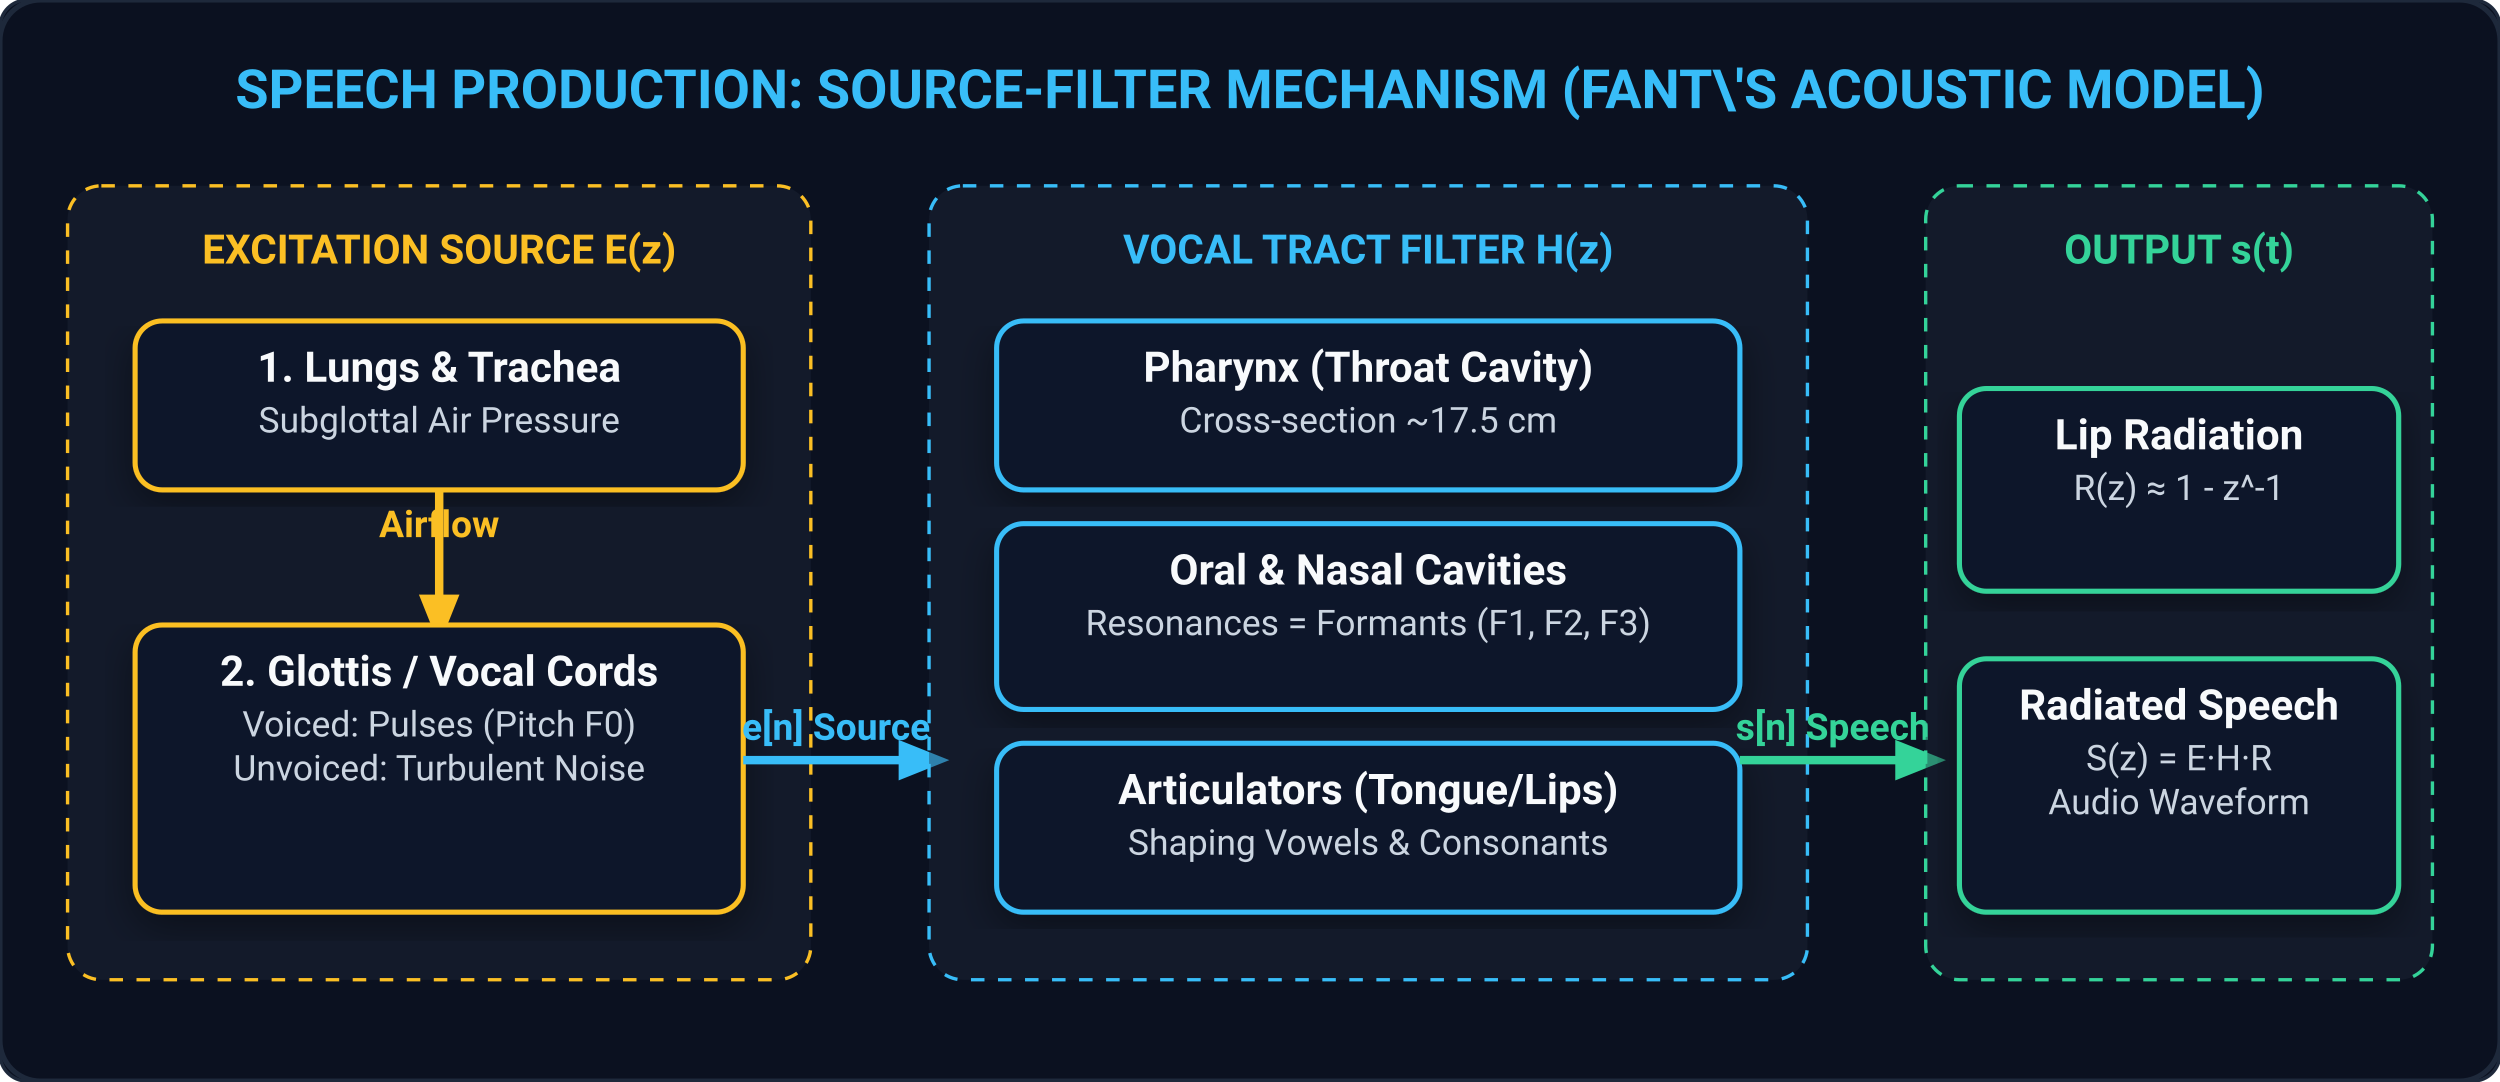
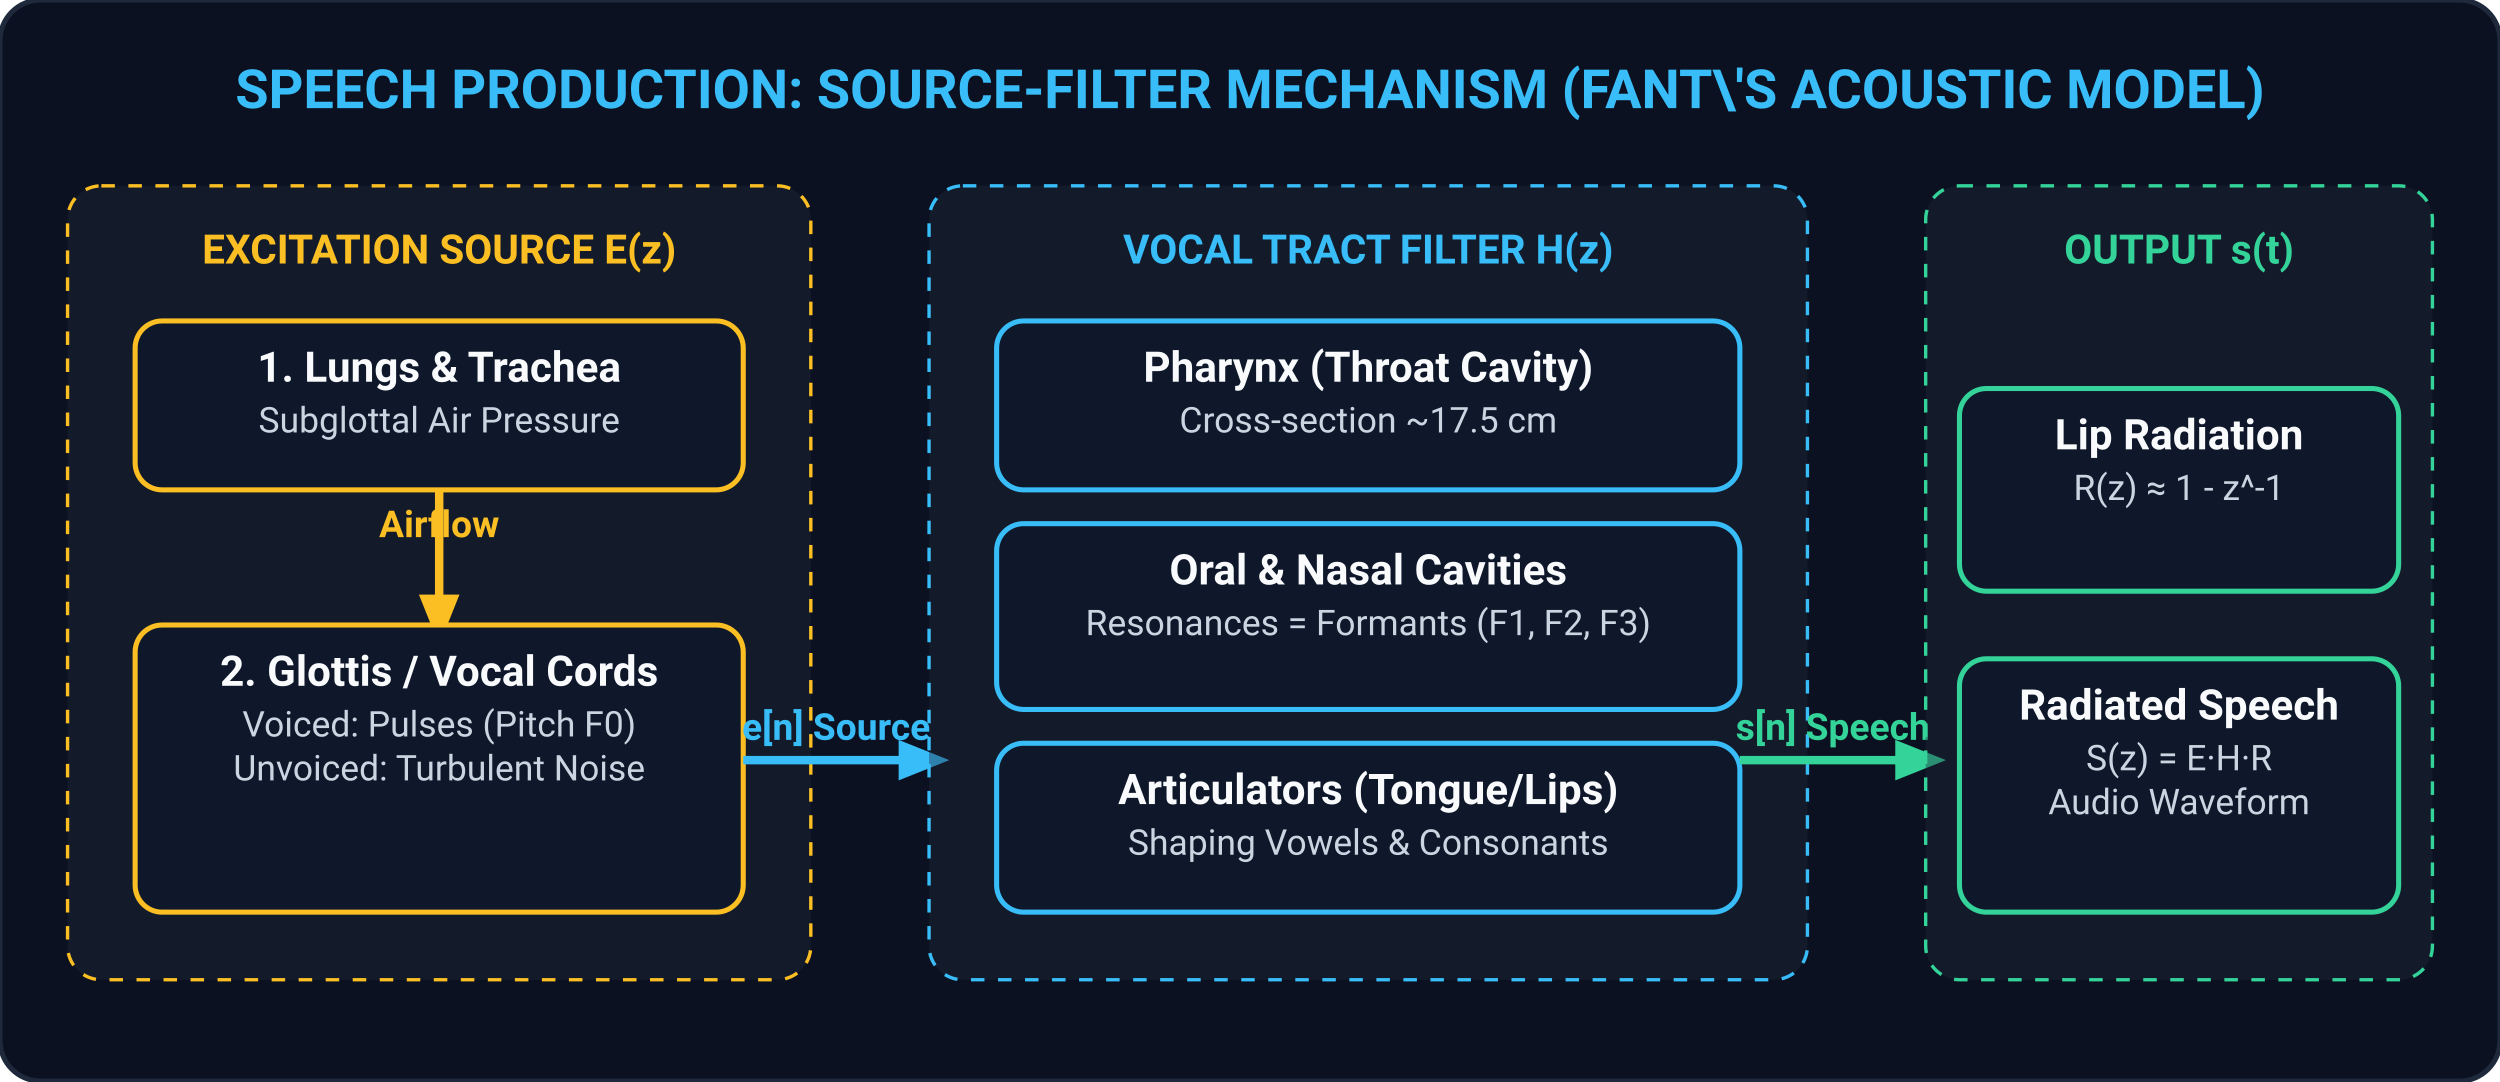
<svg xmlns="http://www.w3.org/2000/svg" viewBox="0 0 740 320" width="100%" height="320" class="flowchart-svg" style="max-width: 740px; width: 100%; height: auto; display: block; margin: 0 auto; font-family: -apple-system, BlinkMacSystemFont, 'Segoe UI', Roboto, Helvetica, Arial, sans-serif;">
-   <rect width="100%" height="100%" fill="#0b1120" rx="8" stroke="#1e293b" stroke-width="1" />
  <defs>
    <linearGradient id="gradCard" x1="0%" y1="0%" x2="100%" y2="100%">
      <stop offset="0%" stop-color="#1e293b" />
      <stop offset="100%" stop-color="#0f172a" />
    </linearGradient>
    <linearGradient id="gradCyan" x1="0%" y1="0%" x2="100%" y2="100%">
      <stop offset="0%" stop-color="#38bdf8" />
      <stop offset="100%" stop-color="#0284c7" />
    </linearGradient>
    <linearGradient id="gradEmerald" x1="0%" y1="0%" x2="100%" y2="100%">
      <stop offset="0%" stop-color="#34d399" />
      <stop offset="100%" stop-color="#059669" />
    </linearGradient>
    <linearGradient id="gradAmber" x1="0%" y1="0%" x2="100%" y2="100%">
      <stop offset="0%" stop-color="#fbbf24" />
      <stop offset="100%" stop-color="#d97706" />
    </linearGradient>
    <linearGradient id="gradPurple" x1="0%" y1="0%" x2="100%" y2="100%">
      <stop offset="0%" stop-color="#c084fc" />
      <stop offset="100%" stop-color="#9333ea" />
    </linearGradient>
    <linearGradient id="gradRose" x1="0%" y1="0%" x2="100%" y2="100%">
      <stop offset="0%" stop-color="#fb7185" />
      <stop offset="100%" stop-color="#e11d48" />
    </linearGradient>
-     <filter id="shadow" x="-5%" y="-5%" width="110%" height="115%">
-       <feDropShadow dx="0" dy="4" stdDeviation="6" flood-color="#000000" flood-opacity="0.4" />
-     </filter>
    <marker id="arrCyan" viewBox="0 0 10 10" refX="6" refY="5" markerWidth="6" markerHeight="6" orient="auto-start-reverse">
      <path d="M 0 1 L 10 5 L 0 9 z" fill="#38bdf8" />
    </marker>
    <marker id="arrEmerald" viewBox="0 0 10 10" refX="6" refY="5" markerWidth="6" markerHeight="6" orient="auto-start-reverse">
      <path d="M 0 1 L 10 5 L 0 9 z" fill="#34d399" />
    </marker>
    <marker id="arrAmber" viewBox="0 0 10 10" refX="6" refY="5" markerWidth="6" markerHeight="6" orient="auto-start-reverse">
      <path d="M 0 1 L 10 5 L 0 9 z" fill="#fbbf24" />
    </marker>
  </defs>
  <rect width="740" height="320" rx="12" fill="#0b1120" stroke="#1e293b" stroke-width="1.5" />
  <text x="370" y="32" font-size="16" font-weight="bold" fill="#38bdf8" text-anchor="middle">SPEECH PRODUCTION: SOURCE-FILTER MECHANISM (FANT\'S ACOUSTIC MODEL)</text>
  <rect x="20" y="55" width="220" height="235" rx="10" fill="#1e293b" fill-opacity="0.4" stroke="#fbbf24" stroke-width="1" stroke-dasharray="4 4" />
  <text x="130" y="78" font-size="12" font-weight="bold" fill="#fbbf24" text-anchor="middle">EXCITATION SOURCE E(z)</text>
-   <g filter="url(#shadow)">
+   <g>
    <rect x="40" y="95" width="180" height="50" rx="8" fill="#0f172a" stroke="#fbbf24" stroke-width="1.5" />
    <text x="130.0" y="113" font-size="12.5" font-weight="700" fill="#f8fafc" text-anchor="middle">1. Lungs &amp; Trachea</text>
    <text x="130.0" y="128" font-size="10.5" fill="#cbd5e1" text-anchor="middle">Subglottal Air Pressure</text>
  </g>
  <line x1="130" y1="145" x2="130" y2="185" stroke="#fbbf24" stroke-width="2.5" marker-end="url(#arrAmber)" />
  <text x="130.0" y="159.0" font-size="11" fill="#fbbf24" font-weight="700" text-anchor="middle">Airflow</text>
-   <g filter="url(#shadow)">
+   <g>
    <rect x="40" y="185" width="180" height="85" rx="8" fill="#0f172a" stroke="#fbbf24" stroke-width="1.5" />
    <text x="130.0" y="203" font-size="12.5" font-weight="700" fill="#f8fafc" text-anchor="middle">2. Glottis / Vocal Cords</text>
    <text x="130.0" y="218" font-size="10.5" fill="#cbd5e1" text-anchor="middle">Voiced: Pulses (Pitch F0)</text>
    <text x="130.0" y="231" font-size="10.5" fill="#cbd5e1" text-anchor="middle">Unvoiced: Turbulent Noise</text>
  </g>
  <line x1="220" y1="225" x2="275" y2="225" stroke="#38bdf8" stroke-width="2.5" marker-end="url(#arrCyan)" />
  <text x="247.5" y="219.0" font-size="11" fill="#38bdf8" font-weight="700" text-anchor="middle">e[n] Source</text>
  <rect x="275" y="55" width="260" height="235" rx="10" fill="#1e293b" fill-opacity="0.4" stroke="#38bdf8" stroke-width="1" stroke-dasharray="4 4" />
  <text x="405" y="78" font-size="12" font-weight="bold" fill="#38bdf8" text-anchor="middle">VOCAL TRACT FILTER H(z)</text>
-   <g filter="url(#shadow)">
+   <g>
    <rect x="295" y="95" width="220" height="50" rx="8" fill="#0f172a" stroke="#38bdf8" stroke-width="1.5" />
    <text x="405.0" y="113" font-size="12.5" font-weight="700" fill="#f8fafc" text-anchor="middle">Pharynx (Throat Cavity)</text>
    <text x="405.0" y="128" font-size="10.5" fill="#cbd5e1" text-anchor="middle">Cross-section ~17.5 cm</text>
  </g>
-   <g filter="url(#shadow)">
+   <g>
    <rect x="295" y="155" width="220" height="55" rx="8" fill="#0f172a" stroke="#38bdf8" stroke-width="1.5" />
    <text x="405.0" y="173" font-size="12.5" font-weight="700" fill="#f8fafc" text-anchor="middle">Oral &amp; Nasal Cavities</text>
    <text x="405.0" y="188" font-size="10.5" fill="#cbd5e1" text-anchor="middle">Resonances = Formants (F1, F2, F3)</text>
  </g>
-   <g filter="url(#shadow)">
+   <g>
    <rect x="295" y="220" width="220" height="50" rx="8" fill="#0f172a" stroke="#38bdf8" stroke-width="1.5" />
    <text x="405.0" y="238" font-size="12.5" font-weight="700" fill="#f8fafc" text-anchor="middle">Articulators (Tongue/Lips)</text>
    <text x="405.0" y="253" font-size="10.5" fill="#cbd5e1" text-anchor="middle">Shaping Vowels &amp; Consonants</text>
  </g>
  <line x1="515" y1="225" x2="570" y2="225" stroke="#34d399" stroke-width="2.5" marker-end="url(#arrEmerald)" />
  <text x="542.5" y="219.0" font-size="11" fill="#34d399" font-weight="700" text-anchor="middle">s[n] Speech</text>
  <rect x="570" y="55" width="150" height="235" rx="10" fill="#1e293b" fill-opacity="0.4" stroke="#34d399" stroke-width="1" stroke-dasharray="4 4" />
  <text x="645" y="78" font-size="12" font-weight="bold" fill="#34d399" text-anchor="middle">OUTPUT s(t)</text>
-   <g filter="url(#shadow)">
+   <g>
    <rect x="580" y="115" width="130" height="60" rx="8" fill="#0f172a" stroke="#34d399" stroke-width="1.5" />
    <text x="645.0" y="133" font-size="12.5" font-weight="700" fill="#f8fafc" text-anchor="middle">Lip Radiation</text>
    <text x="645.0" y="148" font-size="10.5" fill="#cbd5e1" text-anchor="middle">R(z) ≈ 1 - z^-1</text>
  </g>
-   <g filter="url(#shadow)">
+   <g>
    <rect x="580" y="195" width="130" height="75" rx="8" fill="#0f172a" stroke="#34d399" stroke-width="1.5" />
    <text x="645.0" y="213" font-size="12.5" font-weight="700" fill="#f8fafc" text-anchor="middle">Radiated Speech</text>
    <text x="645.0" y="228" font-size="10.5" fill="#cbd5e1" text-anchor="middle">S(z) = E·H·R</text>
    <text x="645.0" y="241" font-size="10.5" fill="#cbd5e1" text-anchor="middle">Audio Waveform</text>
  </g>
</svg>
